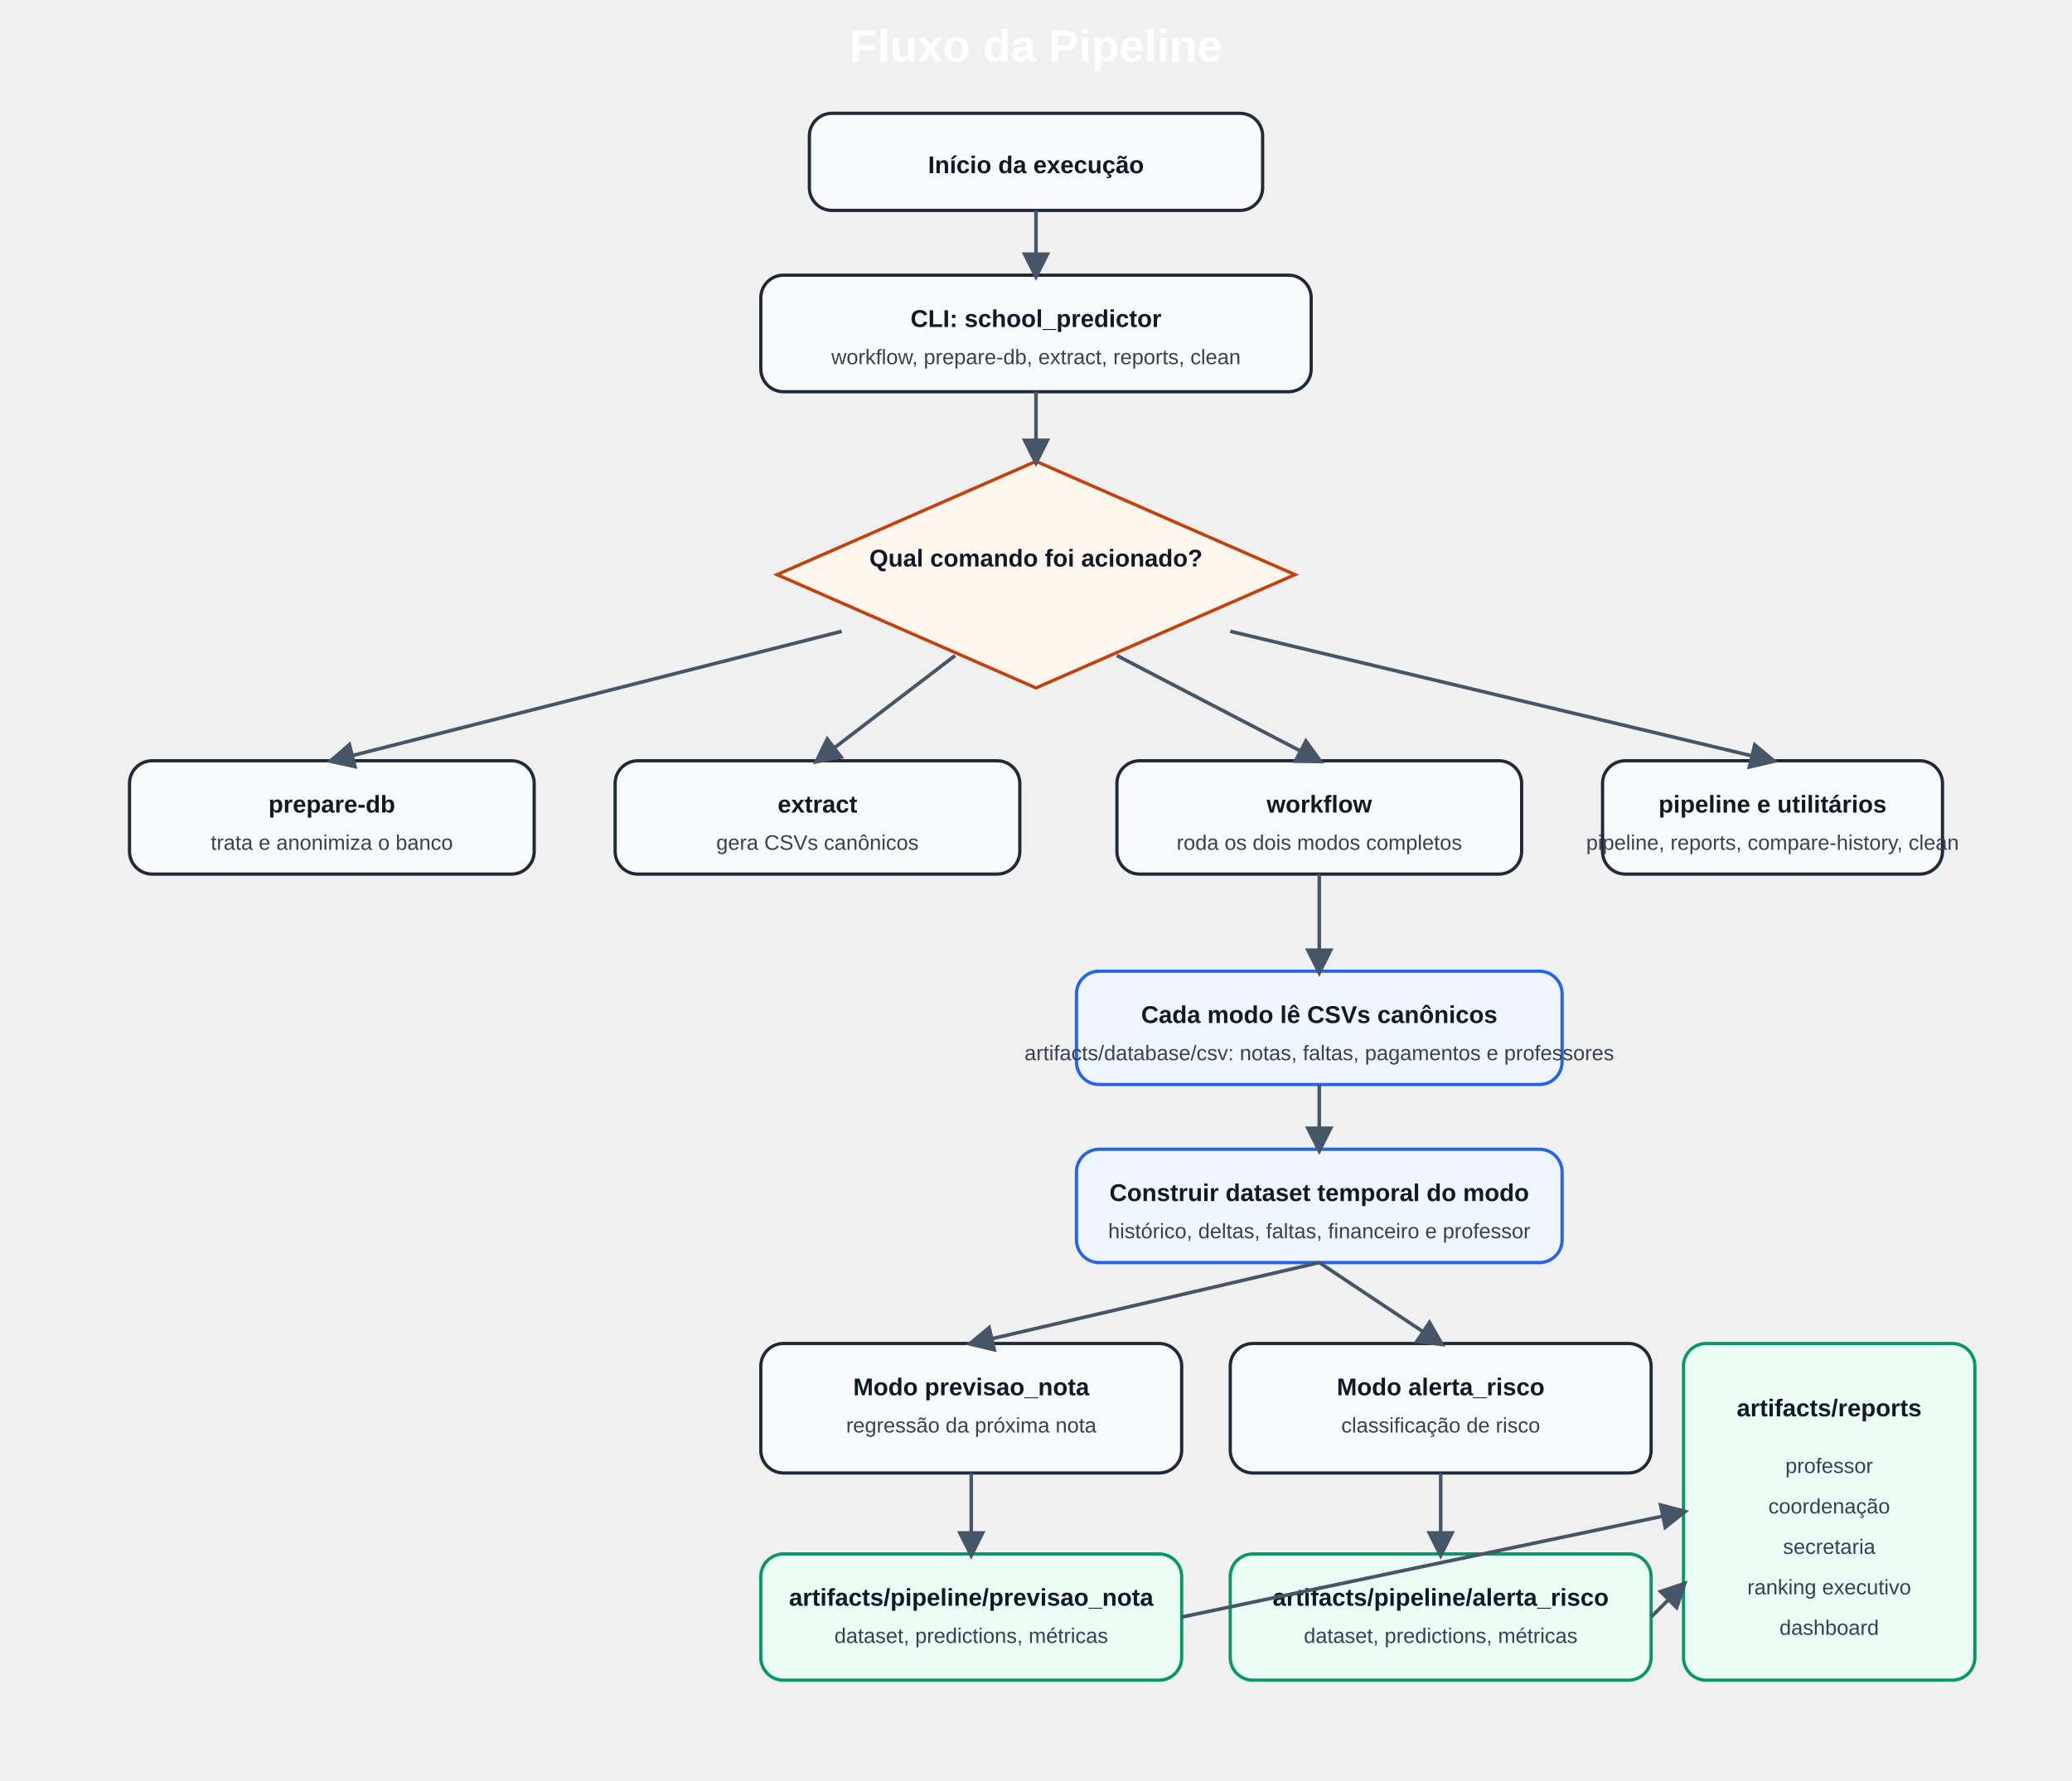
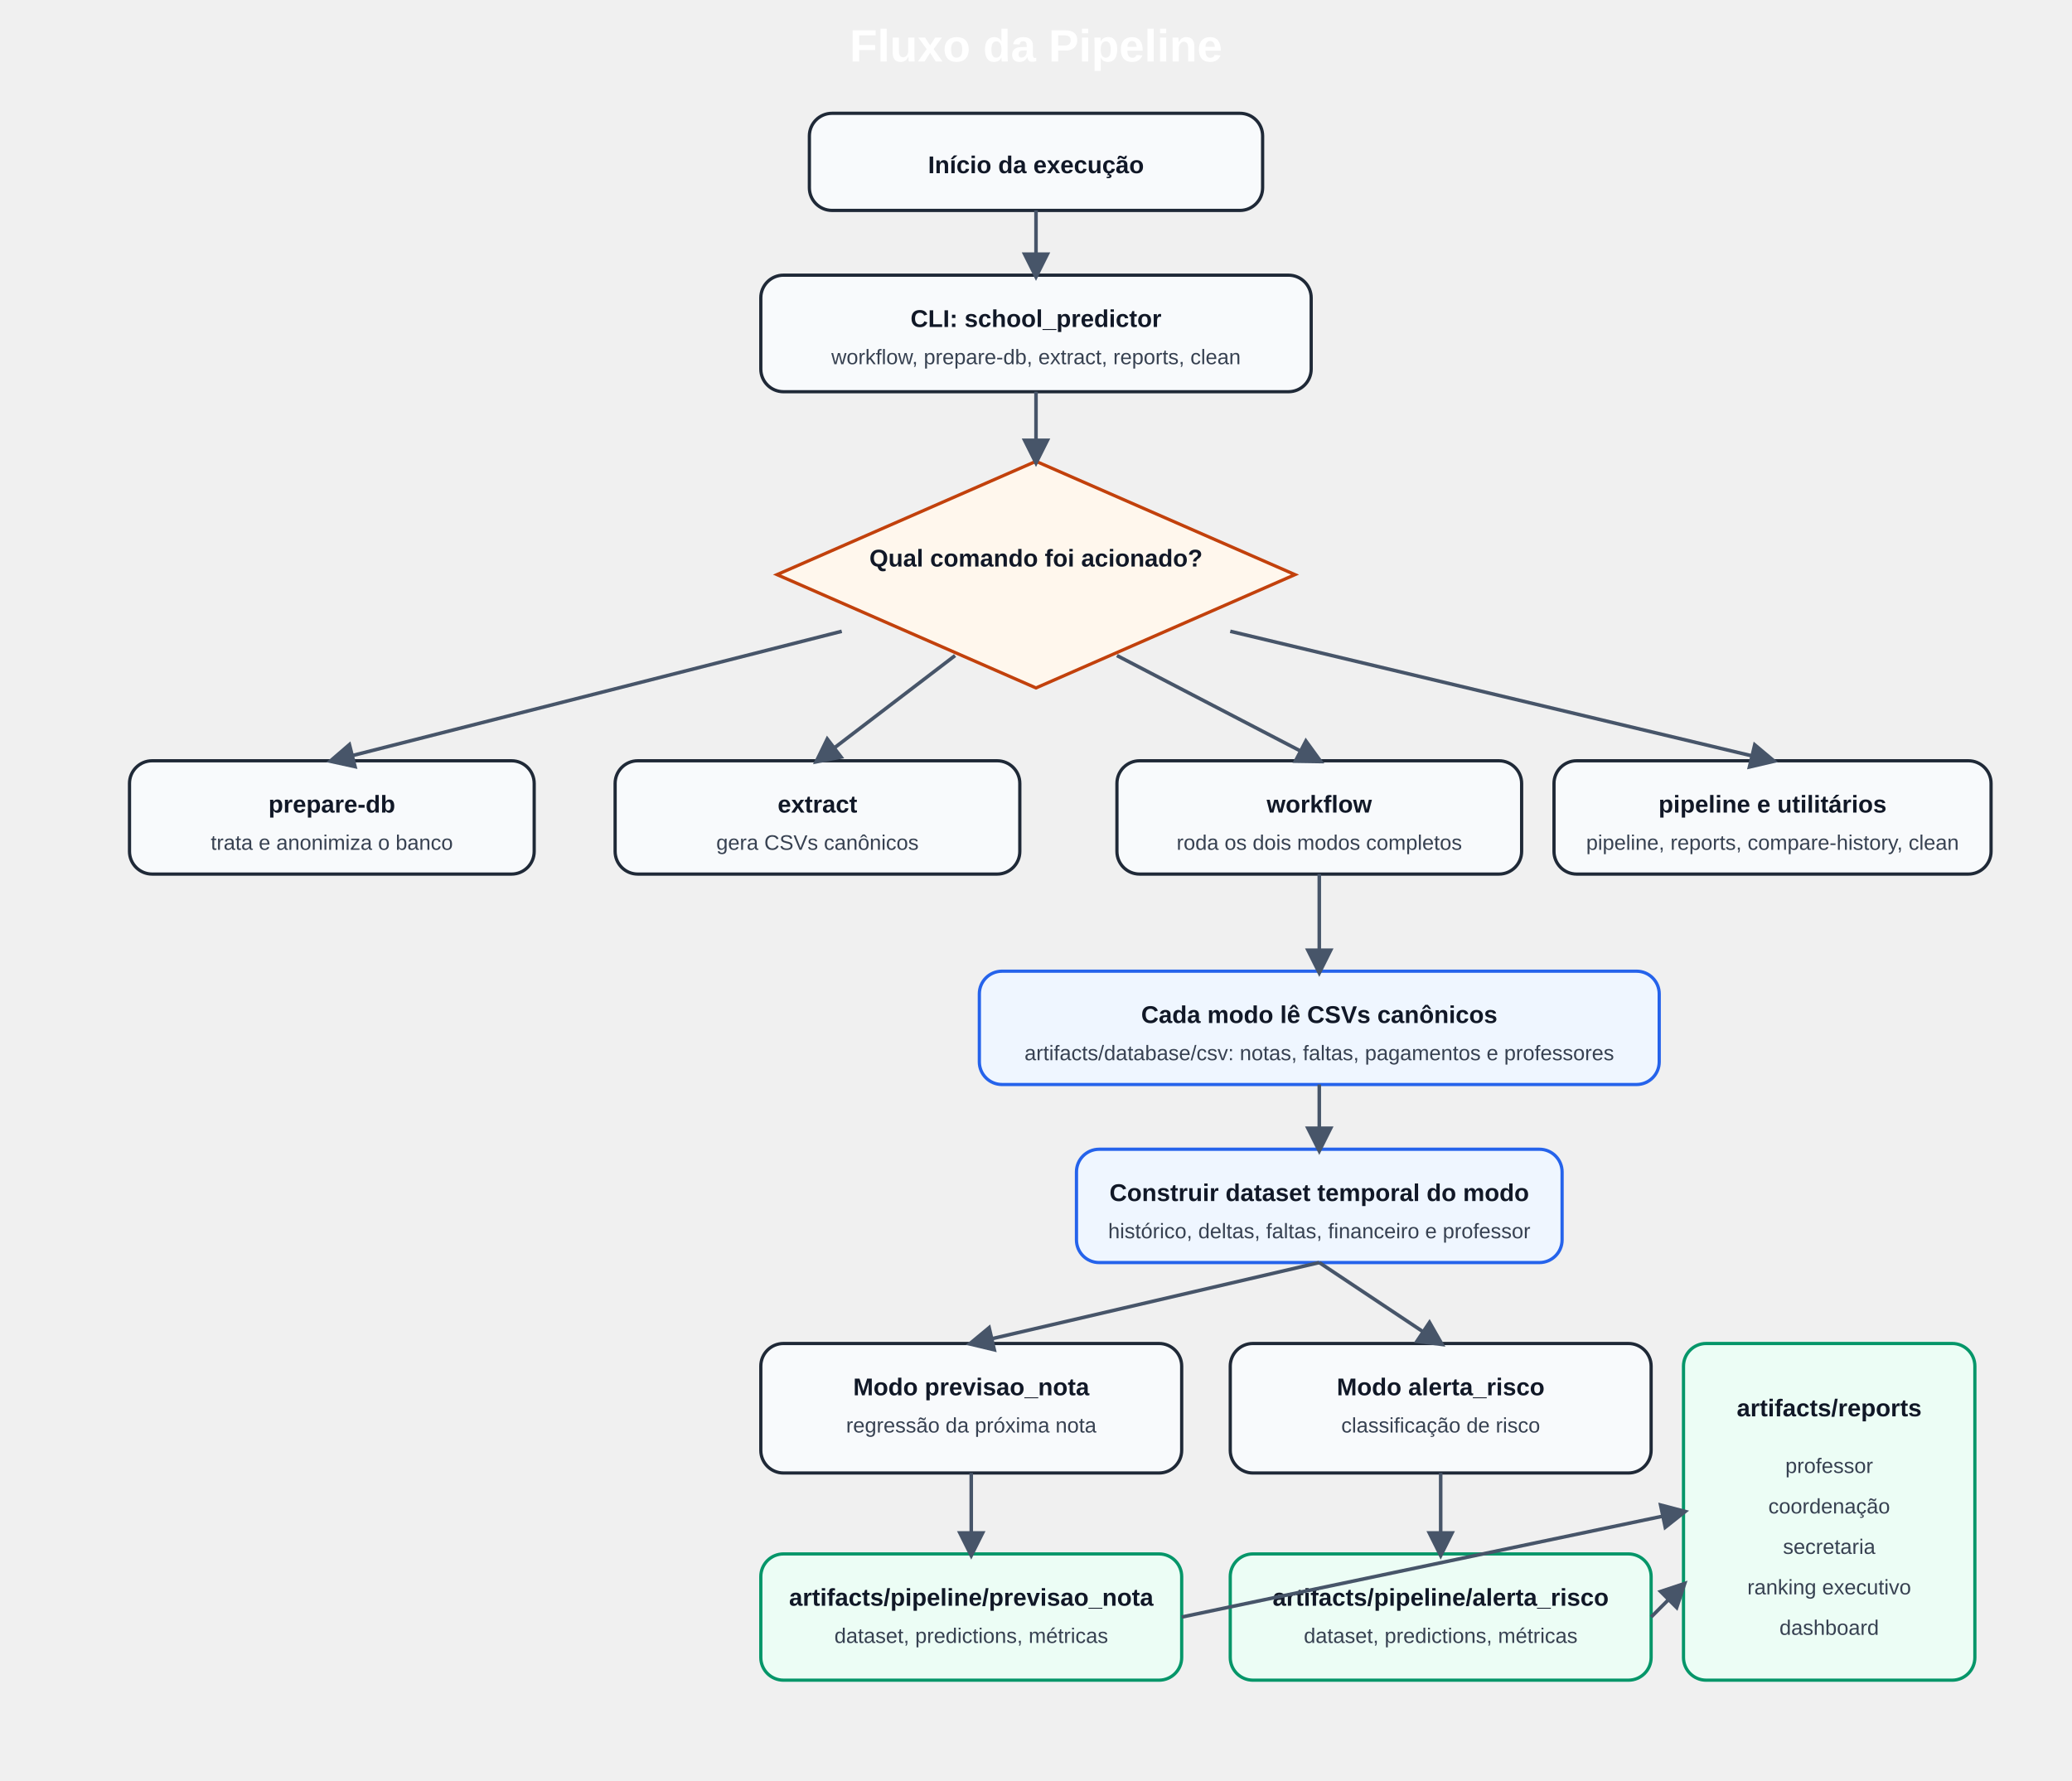
<svg xmlns="http://www.w3.org/2000/svg" width="1280" height="1100" viewBox="0 0 1280 1100">
  <style>
    .title { font: 700 28px Arial, sans-serif; fill: #ffffff; }
    .label { font: 600 15px Arial, sans-serif; fill: #111827; }
    .small { font: 500 13px Arial, sans-serif; fill: #374151; }
    .box { fill: #f8fafc; stroke: #1f2937; stroke-width: 2; rx: 14; }
    .decision { fill: #fff7ed; stroke: #c2410c; stroke-width: 2; }
    .data { fill: #eff6ff; stroke: #2563eb; stroke-width: 2; rx: 14; }
    .result { fill: #ecfdf5; stroke: #059669; stroke-width: 2; rx: 14; }
    .arrow { stroke: #475569; stroke-width: 2.2; fill: none; marker-end: url(#arrow); }
  </style>
  <defs>
    <marker id="arrow" viewBox="0 0 10 10" refX="8" refY="5" markerWidth="8" markerHeight="8" orient="auto-start-reverse">
      <path d="M 0 0 L 10 5 L 0 10 z" fill="#475569" />
    </marker>
  </defs>
  <text x="640" y="38" text-anchor="middle" class="title">Fluxo da Pipeline</text>
  <rect x="500" y="70" width="280" height="60" class="box" />
  <text x="640" y="107" text-anchor="middle" class="label">Início da execução</text>
  <rect x="470" y="170" width="340" height="72" class="box" />
  <text x="640" y="202" text-anchor="middle" class="label">CLI: school_predictor</text>
  <text x="640" y="225" text-anchor="middle" class="small">workflow, prepare-db, extract, reports, clean</text>
  <polygon points="640,285 800,355 640,425 480,355" class="decision" />
  <text x="640" y="350" text-anchor="middle" class="label">Qual comando foi acionado?</text>
  <rect x="80" y="470" width="250" height="70" class="box" />
  <text x="205" y="502" text-anchor="middle" class="label">prepare-db</text>
  <text x="205" y="525" text-anchor="middle" class="small">trata e anonimiza o banco</text>
  <rect x="380" y="470" width="250" height="70" class="box" />
  <text x="505" y="502" text-anchor="middle" class="label">extract</text>
  <text x="505" y="525" text-anchor="middle" class="small">gera CSVs canônicos</text>
  <rect x="690" y="470" width="250" height="70" class="box" />
  <text x="815" y="502" text-anchor="middle" class="label">workflow</text>
  <text x="815" y="525" text-anchor="middle" class="small">roda os dois modos completos</text>
-   <rect x="990" y="470" width="210" height="70" class="box" />
+   <rect x="960" y="470" width="270" height="70" class="box" />
  <text x="1095" y="502" text-anchor="middle" class="label">pipeline e utilitários</text>
  <text x="1095" y="525" text-anchor="middle" class="small">pipeline, reports, compare-history, clean</text>
-   <rect x="665" y="600" width="300" height="70" class="data" />
+   <rect x="605" y="600" width="420" height="70" class="data" />
  <text x="815" y="632" text-anchor="middle" class="label">Cada modo lê CSVs canônicos</text>
  <text x="815" y="655" text-anchor="middle" class="small">artifacts/database/csv: notas, faltas, pagamentos e professores</text>
  <rect x="665" y="710" width="300" height="70" class="data" />
  <text x="815" y="742" text-anchor="middle" class="label">Construir dataset temporal do modo</text>
  <text x="815" y="765" text-anchor="middle" class="small">histórico, deltas, faltas, financeiro e professor</text>
  <rect x="470" y="830" width="260" height="80" class="box" />
  <text x="600" y="862" text-anchor="middle" class="label">Modo previsao_nota</text>
  <text x="600" y="885" text-anchor="middle" class="small">regressão da próxima nota</text>
  <rect x="760" y="830" width="260" height="80" class="box" />
  <text x="890" y="862" text-anchor="middle" class="label">Modo alerta_risco</text>
  <text x="890" y="885" text-anchor="middle" class="small">classificação de risco</text>
  <rect x="470" y="960" width="260" height="78" class="result" />
  <text x="600" y="992" text-anchor="middle" class="label">artifacts/pipeline/previsao_nota</text>
  <text x="600" y="1015" text-anchor="middle" class="small">dataset, predictions, métricas</text>
  <rect x="760" y="960" width="260" height="78" class="result" />
  <text x="890" y="992" text-anchor="middle" class="label">artifacts/pipeline/alerta_risco</text>
  <text x="890" y="1015" text-anchor="middle" class="small">dataset, predictions, métricas</text>
  <rect x="1040" y="830" width="180" height="208" class="result" />
  <text x="1130" y="875" text-anchor="middle" class="label">artifacts/reports</text>
  <text x="1130" y="910" text-anchor="middle" class="small">professor</text>
  <text x="1130" y="935" text-anchor="middle" class="small">coordenação</text>
  <text x="1130" y="960" text-anchor="middle" class="small">secretaria</text>
  <text x="1130" y="985" text-anchor="middle" class="small">ranking executivo</text>
  <text x="1130" y="1010" text-anchor="middle" class="small">dashboard</text>
  <path d="M 640 130 L 640 170" class="arrow" />
  <path d="M 640 242 L 640 285" class="arrow" />
  <path d="M 520 390 L 205 470" class="arrow" />
  <path d="M 590 405 L 505 470" class="arrow" />
  <path d="M 690 405 L 815 470" class="arrow" />
  <path d="M 760 390 L 1095 470" class="arrow" />
  <path d="M 815 540 L 815 600" class="arrow" />
  <path d="M 815 670 L 815 710" class="arrow" />
  <path d="M 815 780 L 600 830" class="arrow" />
  <path d="M 815 780 L 890 830" class="arrow" />
  <path d="M 600 910 L 600 960" class="arrow" />
  <path d="M 890 910 L 890 960" class="arrow" />
  <path d="M 730 999 L 1040 934" class="arrow" />
  <path d="M 1020 999 L 1040 979" class="arrow" />
</svg>
